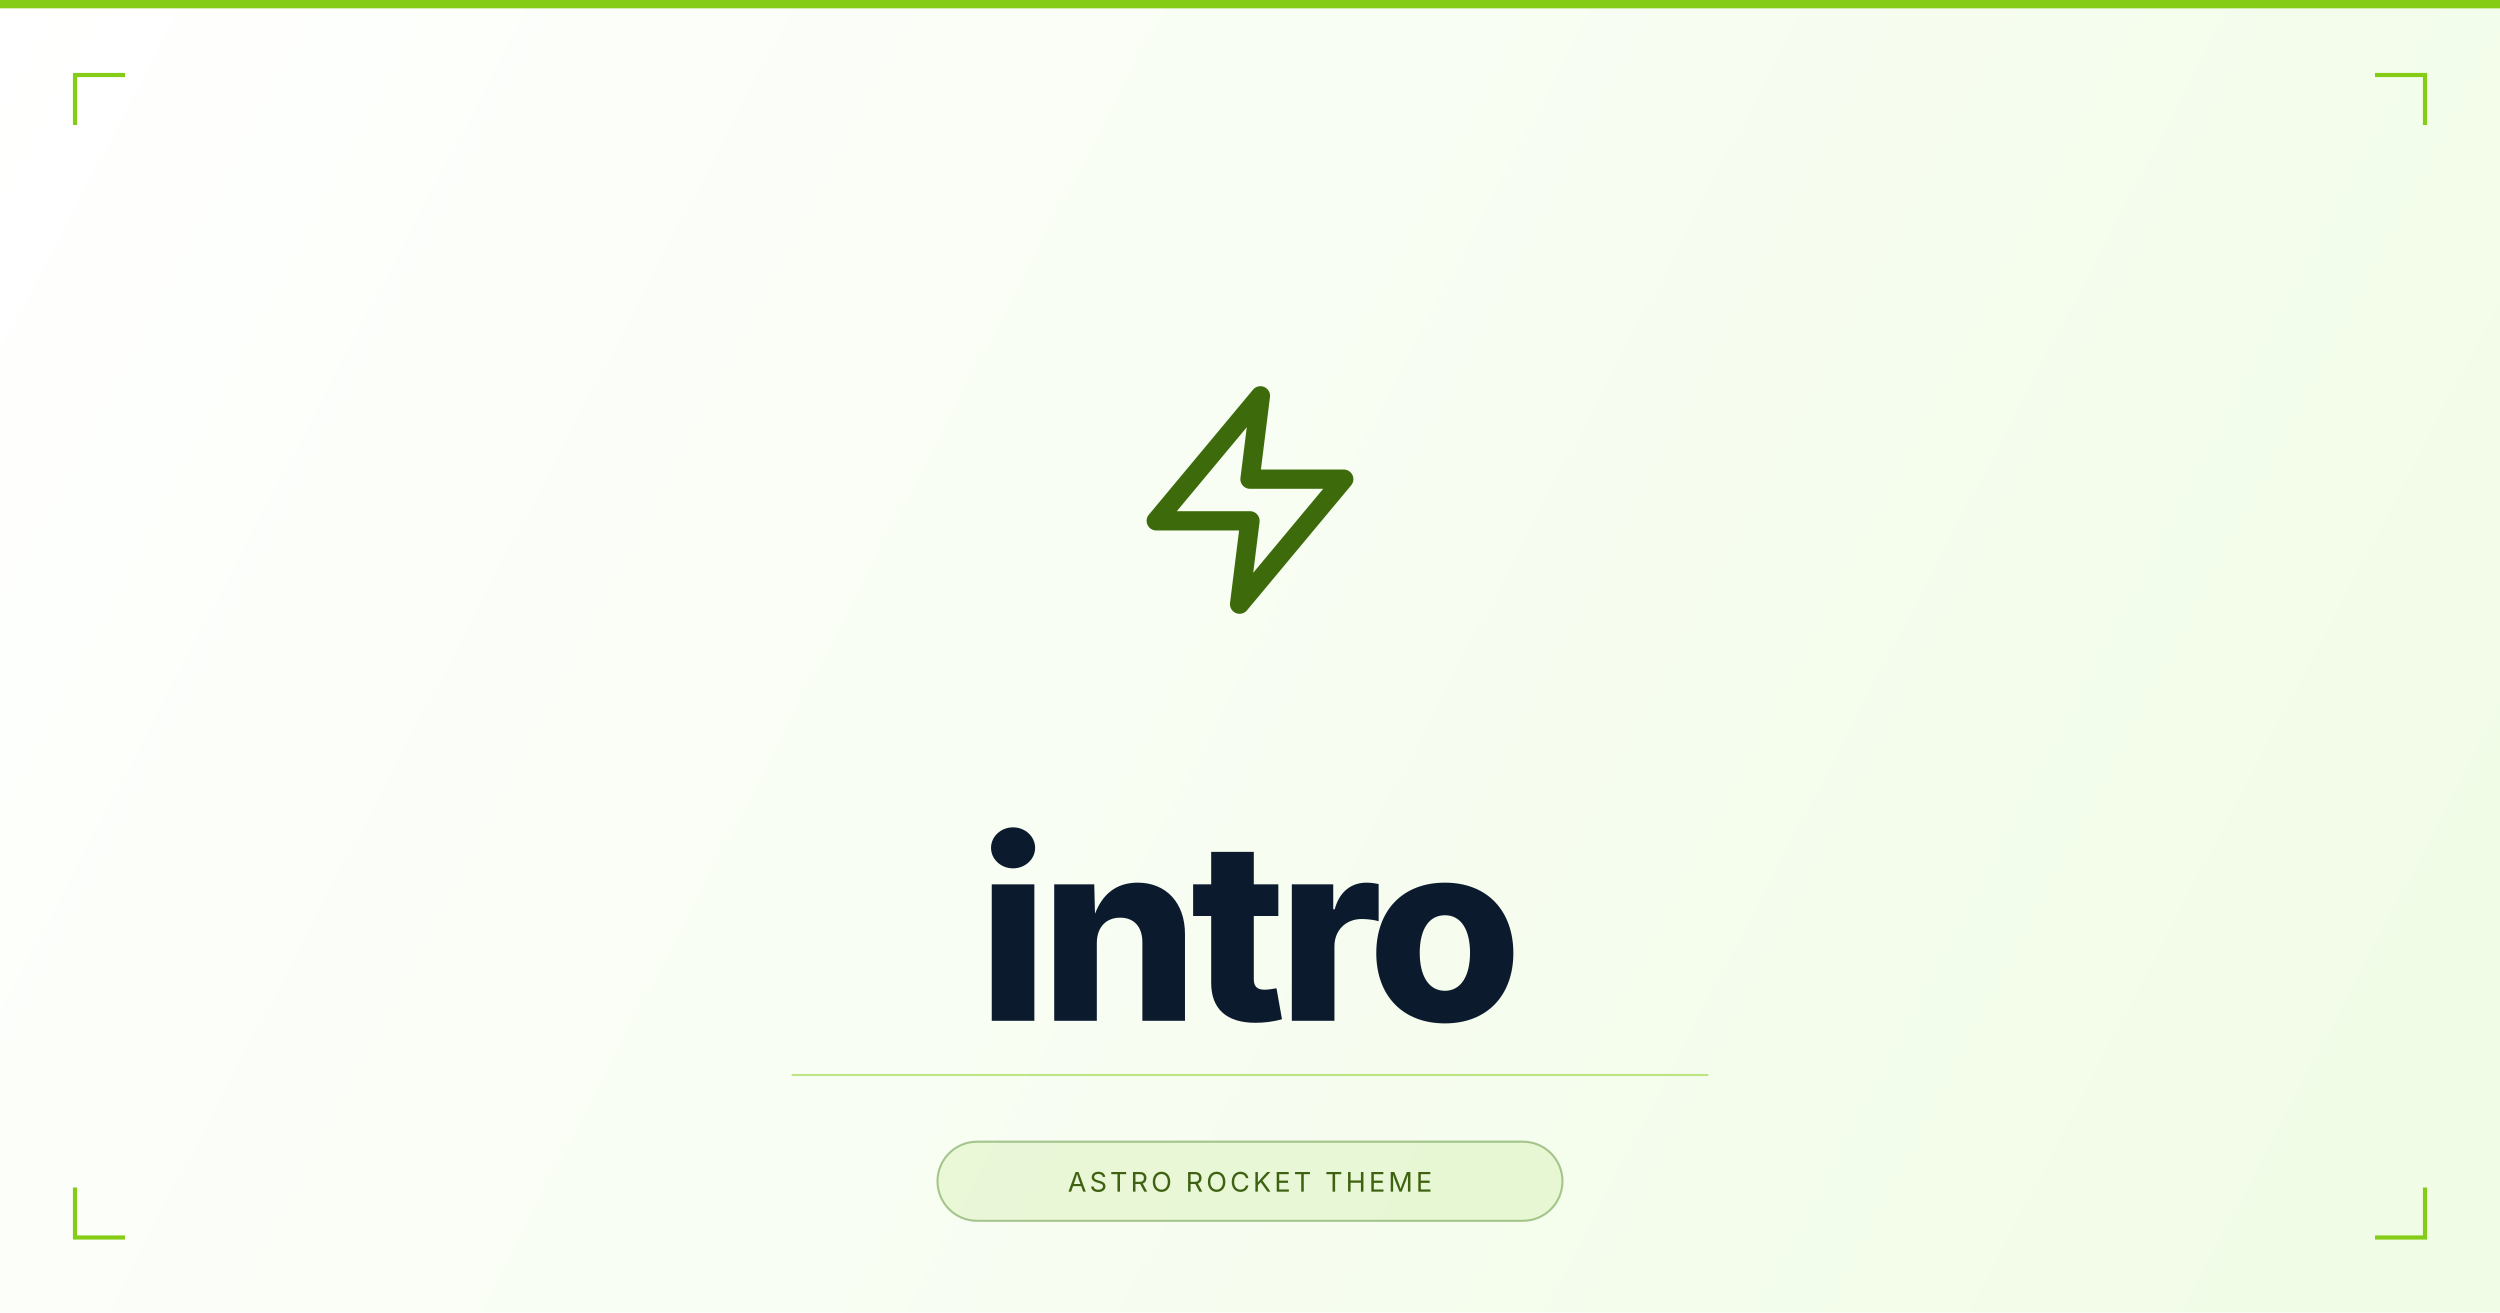
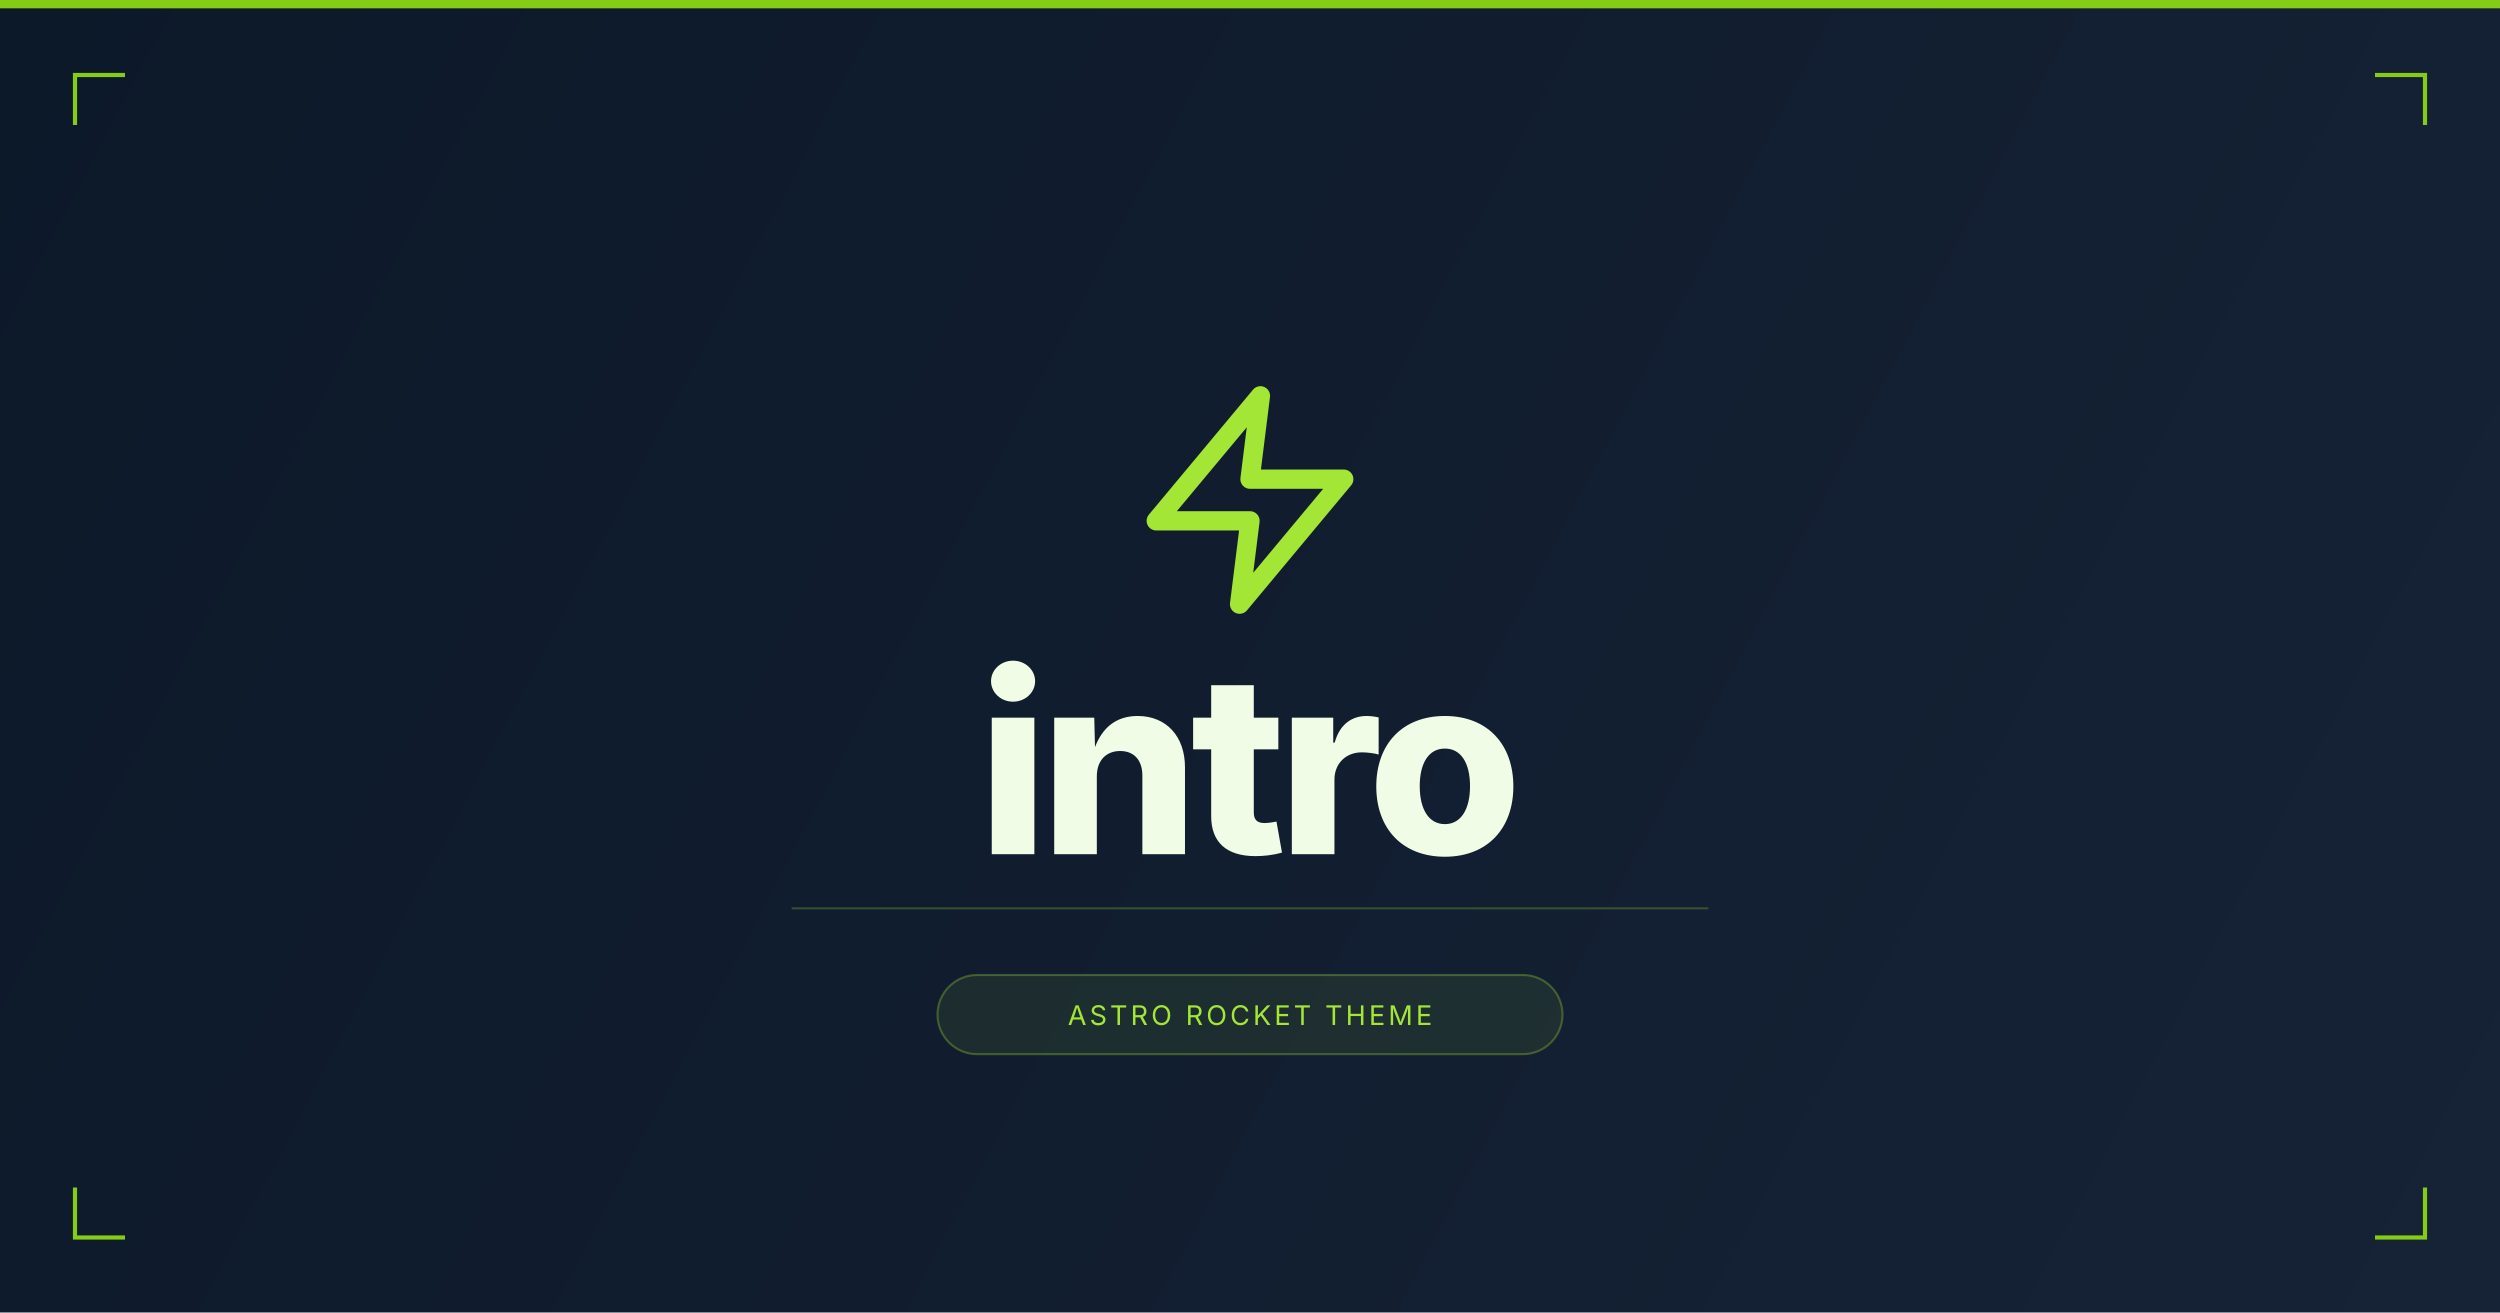
<svg xmlns="http://www.w3.org/2000/svg" width="1200" height="630" viewBox="0 0 1200 630" fill="none">
  <style>
    .bi-bd { display: none }
    html.dark .bi-bl { display: none }
    html.dark .bi-bd { display: block }
-     .bi-ic { stroke: #3d6b0c }
-     html.dark .bi-ic { stroke: #a3e635 }
-     .bi-tt { fill: #0c1a2e }
-     html.dark .bi-tt { fill: #f0fce5 }
-     .bi-sl { stroke: rgba(132,204,22,.5) }
-     html.dark .bi-sl { stroke: rgba(163,230,53,.25) }
-     .bi-bb { fill: rgba(132,204,22,.12); stroke: rgba(53,115,10,.4) }
-     html.dark .bi-bb { fill: rgba(163,230,53,.08); stroke: rgba(163,230,53,.3) }
-     .bi-bt { fill: #3f6212 }
-     html.dark .bi-bt { fill: #a3e635 }
+     .bi-ic { stroke: #a3e635 }
+     .bi-tt { fill: #f0fce5 }
+     .bi-sl { stroke: rgba(163,230,53,.25) }
+     .bi-bb { fill: rgba(163,230,53,.08); stroke: rgba(163,230,53,.3) }
+     .bi-bt { fill: #a3e635 }
    .bi-cr { stroke: #84cc16 }
  </style>
  <defs>
    <linearGradient id="ari-bl" x1="0" y1="0" x2="1200" y2="630" gradientUnits="userSpaceOnUse">
-       <stop offset="0%" stop-color="#ffffff" />
-       <stop offset="100%" stop-color="#f0fce5" />
+       <stop offset="0%" stop-color="#0c1929" />
+       <stop offset="100%" stop-color="#162236" />
    </linearGradient>
    <linearGradient id="ari-bd" x1="0" y1="0" x2="1200" y2="630" gradientUnits="userSpaceOnUse">
      <stop offset="0%" stop-color="#0c1929" />
      <stop offset="100%" stop-color="#162236" />
    </linearGradient>
  </defs>
  <rect width="1200" height="630" fill="url(#ari-bl)" class="bi-bl" />
  <rect width="1200" height="630" fill="url(#ari-bd)" class="bi-bd" />
  <rect x="0" y="0" width="1200" height="4" fill="#84cc16" />
  <g transform="translate(540, 180) scale(5)" stroke="#3d6b0c" stroke-width="1.85" stroke-linecap="round" stroke-linejoin="round" fill="none" class="bi-ic">
    <polygon points="13 2 3 14 12 14 11 22 21 10 12 10 13 2" />
  </g>
-   <text x="600" y="490" font-family="'Outfit Variable', 'Outfit', -apple-system, BlinkMacSystemFont, 'Segoe UI', sans-serif" font-size="120" font-weight="800" fill="#0c1a2e" text-anchor="middle" letter-spacing="-4" class="bi-tt">intro</text>
-   <line x1="380" y1="516" x2="820" y2="516" stroke="rgba(132,204,22,0.5)" stroke-width="1" class="bi-sl" />
-   <rect x="450" y="548" width="300" height="38" rx="19" fill="rgba(132,204,22,0.12)" stroke="rgba(53,115,10,0.4)" stroke-width="1" class="bi-bb" />
-   <text x="600" y="572" font-family="'Outfit Variable', 'Outfit', -apple-system, BlinkMacSystemFont, 'Segoe UI', sans-serif" font-size="13" fill="#3f6212" text-anchor="middle" letter-spacing="1.5" class="bi-bt">ASTRO ROCKET THEME</text>
+   <text x="600" y="410" font-family="'Outfit Variable', 'Outfit', -apple-system, BlinkMacSystemFont, 'Segoe UI', sans-serif" font-size="120" font-weight="800" fill="#0c1a2e" text-anchor="middle" letter-spacing="-4" class="bi-tt">intro</text>
+   <line x1="380" y1="436" x2="820" y2="436" stroke="rgba(132,204,22,0.5)" stroke-width="1" class="bi-sl" />
+   <rect x="450" y="468" width="300" height="38" rx="19" fill="rgba(132,204,22,0.12)" stroke="rgba(53,115,10,0.4)" stroke-width="1" class="bi-bb" />
+   <text x="600" y="492" font-family="'Outfit Variable', 'Outfit', -apple-system, BlinkMacSystemFont, 'Segoe UI', sans-serif" font-size="13" fill="#3f6212" text-anchor="middle" letter-spacing="1.5" class="bi-bt">ASTRO ROCKET THEME</text>
  <path d="M 36 60 L 36 36 L 60 36" stroke-width="2" fill="none" class="bi-cr" />
  <path d="M 1140 36 L 1164 36 L 1164 60" stroke-width="2" fill="none" class="bi-cr" />
  <path d="M 36 570 L 36 594 L 60 594" stroke-width="2" fill="none" class="bi-cr" />
  <path d="M 1140 594 L 1164 594 L 1164 570" stroke-width="2" fill="none" class="bi-cr" />
</svg>
